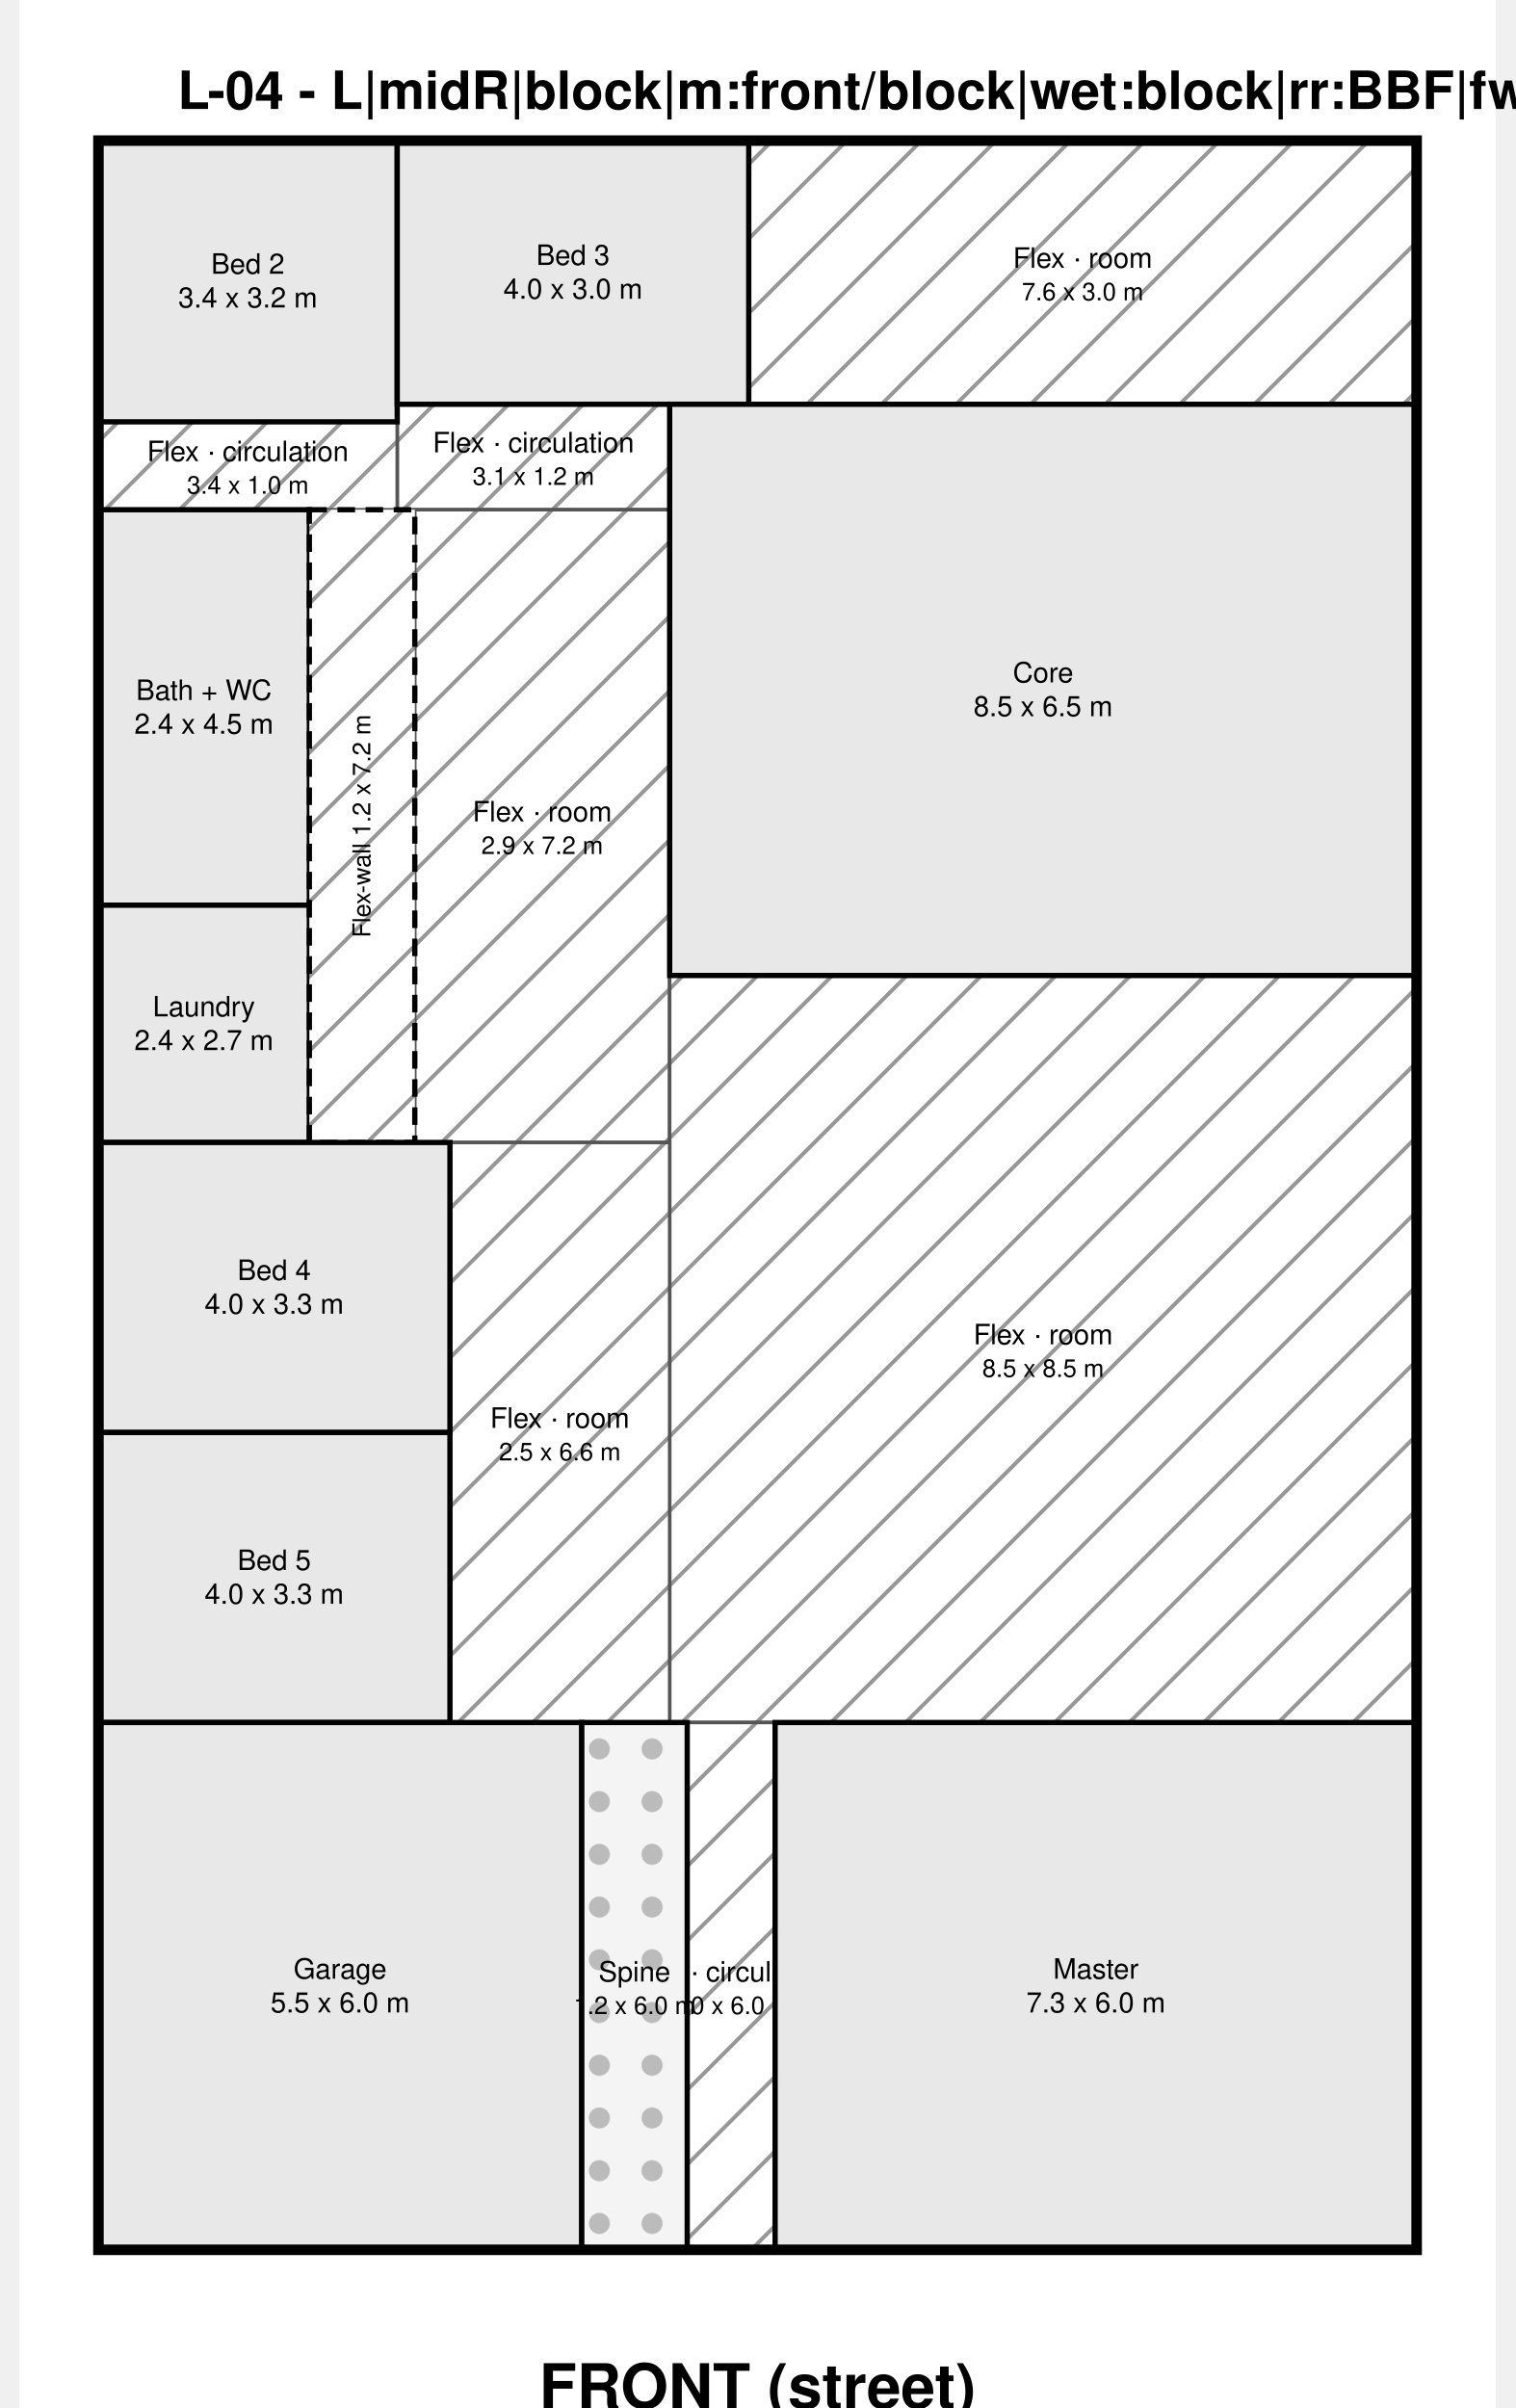
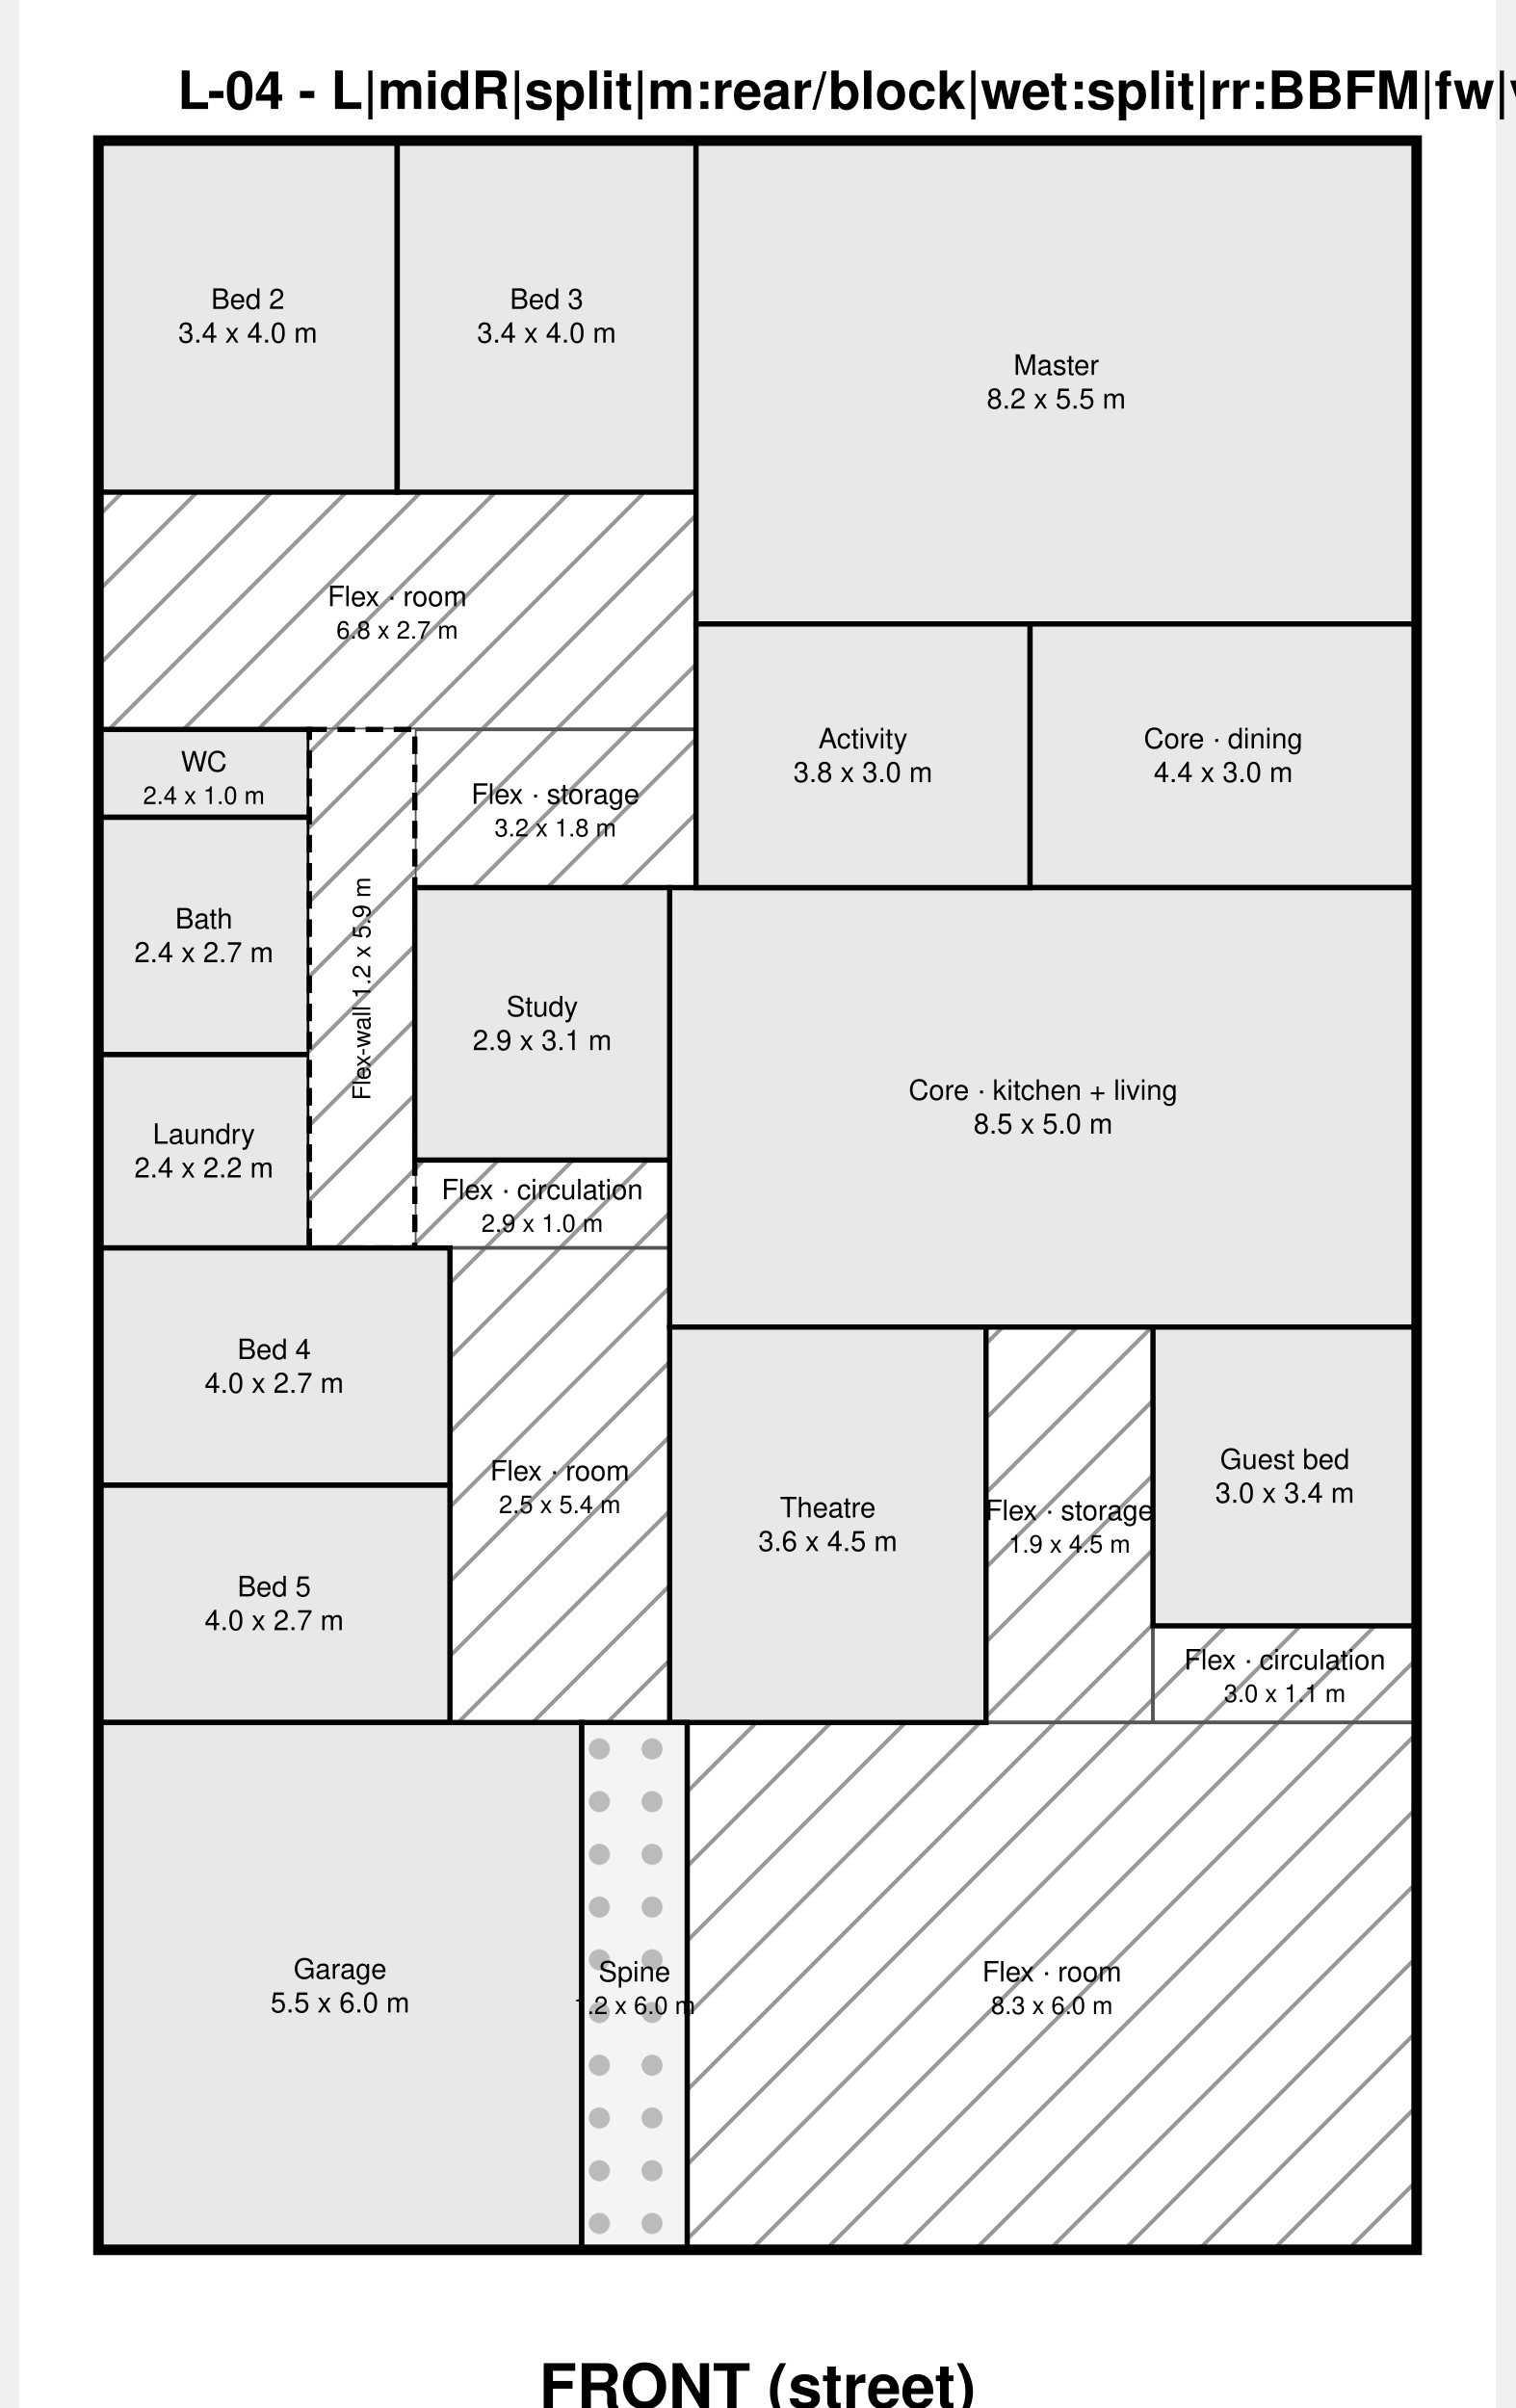
<svg xmlns="http://www.w3.org/2000/svg" width="840" height="1335" viewBox="-900 -1600 16800 27400" font-family="Helvetica, Arial, sans-serif" fill="#000">
  <defs>
    <pattern id="hatch" width="600" height="600" patternUnits="userSpaceOnUse" patternTransform="rotate(45)">
      <rect width="600" height="600" fill="#ffffff" />
      <line x1="0" y1="0" x2="0" y2="600" stroke="#999" stroke-width="90" />
    </pattern>
    <pattern id="hatch2" width="500" height="500" patternUnits="userSpaceOnUse" patternTransform="rotate(-45)">
      <rect width="500" height="500" fill="#ffffff" />
      <line x1="0" y1="0" x2="0" y2="500" stroke="#666" stroke-width="70" />
    </pattern>
    <pattern id="dots" width="600" height="600" patternUnits="userSpaceOnUse">
      <rect width="600" height="600" fill="#f4f4f4" />
      <circle cx="300" cy="300" r="120" fill="#bbb" />
    </pattern>
  </defs>
  <rect x="-900" y="-1600" width="16800" height="27400" fill="#ffffff" />
-   <text x="900" y="-360" font-size="600" font-weight="bold">L-04 - L|midR|block|m:front/block|wet:block|rr:BBF|fw|v3</text>
+   <text x="900" y="-360" font-size="600" font-weight="bold">L-04 - L|midR|split|m:rear/block|wet:split|rr:BBFM|fw|v3</text>
  <g>
-     <rect x="7400" y="0" width="7600" height="3000" fill="url(#hatch)" stroke="#555" stroke-width="40" />
-     <text x="11200" y="1340" font-size="320" text-anchor="middle" dominant-baseline="middle">Flex · room</text>
-     <text x="11200" y="1724" font-size="280" text-anchor="middle" dominant-baseline="middle">7.6 x 3.0 m</text>
+     <rect x="0" y="4000" width="6800" height="2700" fill="url(#hatch)" stroke="#555" stroke-width="40" />
+     <text x="3400" y="5190" font-size="320" text-anchor="middle" dominant-baseline="middle">Flex · room</text>
+     <text x="3400" y="5574" font-size="280" text-anchor="middle" dominant-baseline="middle">6.8 x 2.7 m</text>
  </g>
  <g>
-     <rect x="3400" y="3000" width="3100" height="1200" fill="url(#hatch)" stroke="#555" stroke-width="40" />
-     <text x="4950" y="3440" font-size="320" text-anchor="middle" dominant-baseline="middle">Flex · circulation</text>
-     <text x="4950" y="3824" font-size="280" text-anchor="middle" dominant-baseline="middle">3.1 x 1.2 m</text>
+     <rect x="3600" y="6700" width="3200" height="1800" fill="url(#hatch)" stroke="#555" stroke-width="40" />
+     <text x="5200" y="7440" font-size="320" text-anchor="middle" dominant-baseline="middle">Flex · storage</text>
+     <text x="5200" y="7824" font-size="280" text-anchor="middle" dominant-baseline="middle">3.2 x 1.8 m</text>
  </g>
  <g>
-     <rect x="0" y="3200" width="3400" height="1000" fill="url(#hatch)" stroke="#555" stroke-width="40" />
-     <text x="1700" y="3540" font-size="320" text-anchor="middle" dominant-baseline="middle">Flex · circulation</text>
-     <text x="1700" y="3924" font-size="280" text-anchor="middle" dominant-baseline="middle">3.4 x 1.0 m</text>
+     <rect x="3600" y="11600" width="2900" height="1000" fill="url(#hatch)" stroke="#555" stroke-width="40" />
+     <text x="5050" y="11940" font-size="320" text-anchor="middle" dominant-baseline="middle">Flex · circulation</text>
+     <text x="5050" y="12324" font-size="280" text-anchor="middle" dominant-baseline="middle">2.9 x 1.0 m</text>
  </g>
  <g>
-     <rect x="3600" y="4200" width="2900" height="7200" fill="url(#hatch)" stroke="#555" stroke-width="40" />
-     <text x="5050" y="7640" font-size="320" text-anchor="middle" dominant-baseline="middle">Flex · room</text>
-     <text x="5050" y="8024" font-size="280" text-anchor="middle" dominant-baseline="middle">2.9 x 7.2 m</text>
+     <rect x="4000" y="12600" width="2500" height="5400" fill="url(#hatch)" stroke="#555" stroke-width="40" />
+     <text x="5250" y="15140" font-size="320" text-anchor="middle" dominant-baseline="middle">Flex · room</text>
+     <text x="5250" y="15524" font-size="280" text-anchor="middle" dominant-baseline="middle">2.5 x 5.4 m</text>
  </g>
  <g>
-     <rect x="6500" y="9500" width="8500" height="8500" fill="url(#hatch)" stroke="#555" stroke-width="40" />
-     <text x="10750" y="13590" font-size="320" text-anchor="middle" dominant-baseline="middle">Flex · room</text>
-     <text x="10750" y="13974" font-size="280" text-anchor="middle" dominant-baseline="middle">8.5 x 8.5 m</text>
+     <rect x="10100" y="13500" width="1900" height="4500" fill="url(#hatch)" stroke="#555" stroke-width="40" />
+     <text x="11050" y="15590" font-size="320" text-anchor="middle" dominant-baseline="middle">Flex · storage</text>
+     <text x="11050" y="15974" font-size="280" text-anchor="middle" dominant-baseline="middle">1.9 x 4.5 m</text>
  </g>
  <g>
-     <rect x="4000" y="11400" width="2500" height="6600" fill="url(#hatch)" stroke="#555" stroke-width="40" />
-     <text x="5250" y="14540" font-size="320" text-anchor="middle" dominant-baseline="middle">Flex · room</text>
-     <text x="5250" y="14924" font-size="280" text-anchor="middle" dominant-baseline="middle">2.5 x 6.6 m</text>
+     <rect x="12000" y="16900" width="3000" height="1100" fill="url(#hatch)" stroke="#555" stroke-width="40" />
+     <text x="13500" y="17290" font-size="320" text-anchor="middle" dominant-baseline="middle">Flex · circulation</text>
+     <text x="13500" y="17674" font-size="280" text-anchor="middle" dominant-baseline="middle">3.0 x 1.1 m</text>
  </g>
  <g>
-     <rect x="6700" y="18000" width="1000" height="6000" fill="url(#hatch)" stroke="#555" stroke-width="40" />
-     <text x="7200" y="20840" font-size="320" text-anchor="middle" dominant-baseline="middle">Flex · circulation</text>
-     <text x="7200" y="21224" font-size="280" text-anchor="middle" dominant-baseline="middle">1.0 x 6.0 m</text>
+     <rect x="6700" y="18000" width="8300" height="6000" fill="url(#hatch)" stroke="#555" stroke-width="40" />
+     <text x="10850" y="20840" font-size="320" text-anchor="middle" dominant-baseline="middle">Flex · room</text>
+     <text x="10850" y="21224" font-size="280" text-anchor="middle" dominant-baseline="middle">8.3 x 6.0 m</text>
  </g>
  <g>
-     <rect x="0" y="0" width="3400" height="3200" fill="#e8e8e8" stroke="#000" stroke-width="60" />
-     <text x="1700" y="1408" font-size="320" text-anchor="middle" dominant-baseline="middle">Bed 2</text>
-     <text x="1700" y="1792" font-size="320" text-anchor="middle" dominant-baseline="middle">3.4 x 3.2 m</text>
+     <rect x="0" y="0" width="3400" height="4000" fill="#e8e8e8" stroke="#000" stroke-width="60" />
+     <text x="1700" y="1808" font-size="320" text-anchor="middle" dominant-baseline="middle">Bed 2</text>
+     <text x="1700" y="2192" font-size="320" text-anchor="middle" dominant-baseline="middle">3.4 x 4.0 m</text>
  </g>
  <g>
-     <rect x="3400" y="0" width="4000" height="3000" fill="#e8e8e8" stroke="#000" stroke-width="60" />
-     <text x="5400" y="1308" font-size="320" text-anchor="middle" dominant-baseline="middle">Bed 3</text>
-     <text x="5400" y="1692" font-size="320" text-anchor="middle" dominant-baseline="middle">4.0 x 3.0 m</text>
+     <rect x="3400" y="0" width="3400" height="4000" fill="#e8e8e8" stroke="#000" stroke-width="60" />
+     <text x="5100" y="1808" font-size="320" text-anchor="middle" dominant-baseline="middle">Bed 3</text>
+     <text x="5100" y="2192" font-size="320" text-anchor="middle" dominant-baseline="middle">3.4 x 4.0 m</text>
  </g>
  <g>
-     <rect x="0" y="4200" width="2400" height="4500" fill="#e8e8e8" stroke="#000" stroke-width="60" />
-     <text x="1200" y="6258" font-size="320" text-anchor="middle" dominant-baseline="middle">Bath + WC</text>
-     <text x="1200" y="6642" font-size="320" text-anchor="middle" dominant-baseline="middle">2.4 x 4.5 m</text>
+     <rect x="6800" y="0" width="8200" height="5500" fill="#e8e8e8" stroke="#000" stroke-width="60" />
+     <text x="10900" y="2558" font-size="320" text-anchor="middle" dominant-baseline="middle">Master</text>
+     <text x="10900" y="2942" font-size="320" text-anchor="middle" dominant-baseline="middle">8.2 x 5.5 m</text>
  </g>
  <g>
-     <rect x="0" y="8700" width="2400" height="2700" fill="#e8e8e8" stroke="#000" stroke-width="60" />
-     <text x="1200" y="9858" font-size="320" text-anchor="middle" dominant-baseline="middle">Laundry</text>
-     <text x="1200" y="10242" font-size="320" text-anchor="middle" dominant-baseline="middle">2.4 x 2.7 m</text>
+     <rect x="0" y="6700" width="2400" height="1000" fill="#e8e8e8" stroke="#000" stroke-width="60" />
+     <text x="1200" y="7072" font-size="320" text-anchor="middle" dominant-baseline="middle">WC</text>
+     <text x="1200" y="7456" font-size="280" text-anchor="middle" dominant-baseline="middle">2.4 x 1.0 m</text>
  </g>
  <g>
-     <rect x="2400" y="4200" width="1200" height="7200" fill="url(#hatch)" stroke="#000" stroke-width="60" stroke-dasharray="200 120" />
-     <text transform="translate(3000 7800) rotate(-90)" font-size="280" text-anchor="middle" dominant-baseline="middle">Flex-wall 1.2 x 7.2 m</text>
+     <rect x="0" y="7700" width="2400" height="2700" fill="#e8e8e8" stroke="#000" stroke-width="60" />
+     <text x="1200" y="8858" font-size="320" text-anchor="middle" dominant-baseline="middle">Bath</text>
+     <text x="1200" y="9242" font-size="320" text-anchor="middle" dominant-baseline="middle">2.4 x 2.7 m</text>
  </g>
  <g>
-     <rect x="0" y="11400" width="4000" height="3300" fill="#e8e8e8" stroke="#000" stroke-width="60" />
-     <text x="2000" y="12858" font-size="320" text-anchor="middle" dominant-baseline="middle">Bed 4</text>
-     <text x="2000" y="13242" font-size="320" text-anchor="middle" dominant-baseline="middle">4.0 x 3.3 m</text>
+     <rect x="0" y="10400" width="2400" height="2200" fill="#e8e8e8" stroke="#000" stroke-width="60" />
+     <text x="1200" y="11308" font-size="320" text-anchor="middle" dominant-baseline="middle">Laundry</text>
+     <text x="1200" y="11692" font-size="320" text-anchor="middle" dominant-baseline="middle">2.4 x 2.2 m</text>
  </g>
  <g>
-     <rect x="0" y="14700" width="4000" height="3300" fill="#e8e8e8" stroke="#000" stroke-width="60" />
-     <text x="2000" y="16158" font-size="320" text-anchor="middle" dominant-baseline="middle">Bed 5</text>
-     <text x="2000" y="16542" font-size="320" text-anchor="middle" dominant-baseline="middle">4.0 x 3.3 m</text>
+     <rect x="2400" y="6700" width="1200" height="5900" fill="url(#hatch)" stroke="#000" stroke-width="60" stroke-dasharray="200 120" />
+     <text transform="translate(3000 9650) rotate(-90)" font-size="280" text-anchor="middle" dominant-baseline="middle">Flex-wall 1.2 x 5.9 m</text>
+   </g>
+   <g>
+     <rect x="0" y="12600" width="4000" height="2700" fill="#e8e8e8" stroke="#000" stroke-width="60" />
+     <text x="2000" y="13758" font-size="320" text-anchor="middle" dominant-baseline="middle">Bed 4</text>
+     <text x="2000" y="14142" font-size="320" text-anchor="middle" dominant-baseline="middle">4.0 x 2.7 m</text>
+   </g>
+   <g>
+     <rect x="0" y="15300" width="4000" height="2700" fill="#e8e8e8" stroke="#000" stroke-width="60" />
+     <text x="2000" y="16458" font-size="320" text-anchor="middle" dominant-baseline="middle">Bed 5</text>
+     <text x="2000" y="16842" font-size="320" text-anchor="middle" dominant-baseline="middle">4.0 x 2.7 m</text>
  </g>
  <g>
    <rect x="0" y="18000" width="5500" height="6000" fill="#e8e8e8" stroke="#000" stroke-width="60" />
    <text x="2750" y="20808" font-size="320" text-anchor="middle" dominant-baseline="middle">Garage</text>
    <text x="2750" y="21192" font-size="320" text-anchor="middle" dominant-baseline="middle">5.5 x 6.0 m</text>
  </g>
  <g>
-     <rect x="6500" y="3000" width="8500" height="6500" fill="#e8e8e8" stroke="#000" stroke-width="60" />
-     <text x="10750" y="6058" font-size="320" text-anchor="middle" dominant-baseline="middle">Core</text>
-     <text x="10750" y="6442" font-size="320" text-anchor="middle" dominant-baseline="middle">8.5 x 6.5 m</text>
+     <rect x="10600" y="5500" width="4400" height="3000" fill="#e8e8e8" stroke="#000" stroke-width="60" />
+     <text x="12800" y="6808" font-size="320" text-anchor="middle" dominant-baseline="middle">Core · dining</text>
+     <text x="12800" y="7192" font-size="320" text-anchor="middle" dominant-baseline="middle">4.4 x 3.0 m</text>
  </g>
  <g>
-     <rect x="7700" y="18000" width="7300" height="6000" fill="#e8e8e8" stroke="#000" stroke-width="60" />
-     <text x="11350" y="20808" font-size="320" text-anchor="middle" dominant-baseline="middle">Master</text>
-     <text x="11350" y="21192" font-size="320" text-anchor="middle" dominant-baseline="middle">7.3 x 6.0 m</text>
+     <rect x="6500" y="8500" width="8500" height="5000" fill="#e8e8e8" stroke="#000" stroke-width="60" />
+     <text x="10750" y="10808" font-size="320" text-anchor="middle" dominant-baseline="middle">Core · kitchen + living</text>
+     <text x="10750" y="11192" font-size="320" text-anchor="middle" dominant-baseline="middle">8.5 x 5.0 m</text>
+   </g>
+   <g>
+     <rect x="6500" y="13500" width="3600" height="4500" fill="#e8e8e8" stroke="#000" stroke-width="60" />
+     <text x="8300" y="15558" font-size="320" text-anchor="middle" dominant-baseline="middle">Theatre</text>
+     <text x="8300" y="15942" font-size="320" text-anchor="middle" dominant-baseline="middle">3.6 x 4.5 m</text>
+   </g>
+   <g>
+     <rect x="12000" y="13500" width="3000" height="3400" fill="#e8e8e8" stroke="#000" stroke-width="60" />
+     <text x="13500" y="15008" font-size="320" text-anchor="middle" dominant-baseline="middle">Guest bed</text>
+     <text x="13500" y="15392" font-size="320" text-anchor="middle" dominant-baseline="middle">3.0 x 3.4 m</text>
+   </g>
+   <g>
+     <rect x="6800" y="5500" width="3800" height="3000" fill="#e8e8e8" stroke="#000" stroke-width="60" />
+     <text x="8700" y="6808" font-size="320" text-anchor="middle" dominant-baseline="middle">Activity</text>
+     <text x="8700" y="7192" font-size="320" text-anchor="middle" dominant-baseline="middle">3.8 x 3.0 m</text>
+   </g>
+   <g>
+     <rect x="3600" y="8500" width="2900" height="3100" fill="#e8e8e8" stroke="#000" stroke-width="60" />
+     <text x="5050" y="9858" font-size="320" text-anchor="middle" dominant-baseline="middle">Study</text>
+     <text x="5050" y="10242" font-size="320" text-anchor="middle" dominant-baseline="middle">2.9 x 3.1 m</text>
  </g>
  <g>
    <rect x="5500" y="18000" width="1200" height="6000" fill="url(#dots)" stroke="#000" stroke-width="60" />
    <text x="6100" y="20840" font-size="320" text-anchor="middle" dominant-baseline="middle">Spine</text>
    <text x="6100" y="21224" font-size="280" text-anchor="middle" dominant-baseline="middle">1.2 x 6.0 m</text>
  </g>
  <rect x="0" y="0" width="15000" height="24000" fill="none" stroke="#000" stroke-width="120" />
  <text x="7500" y="25800" font-size="700" text-anchor="middle" font-weight="bold">FRONT (street)</text>
</svg>
